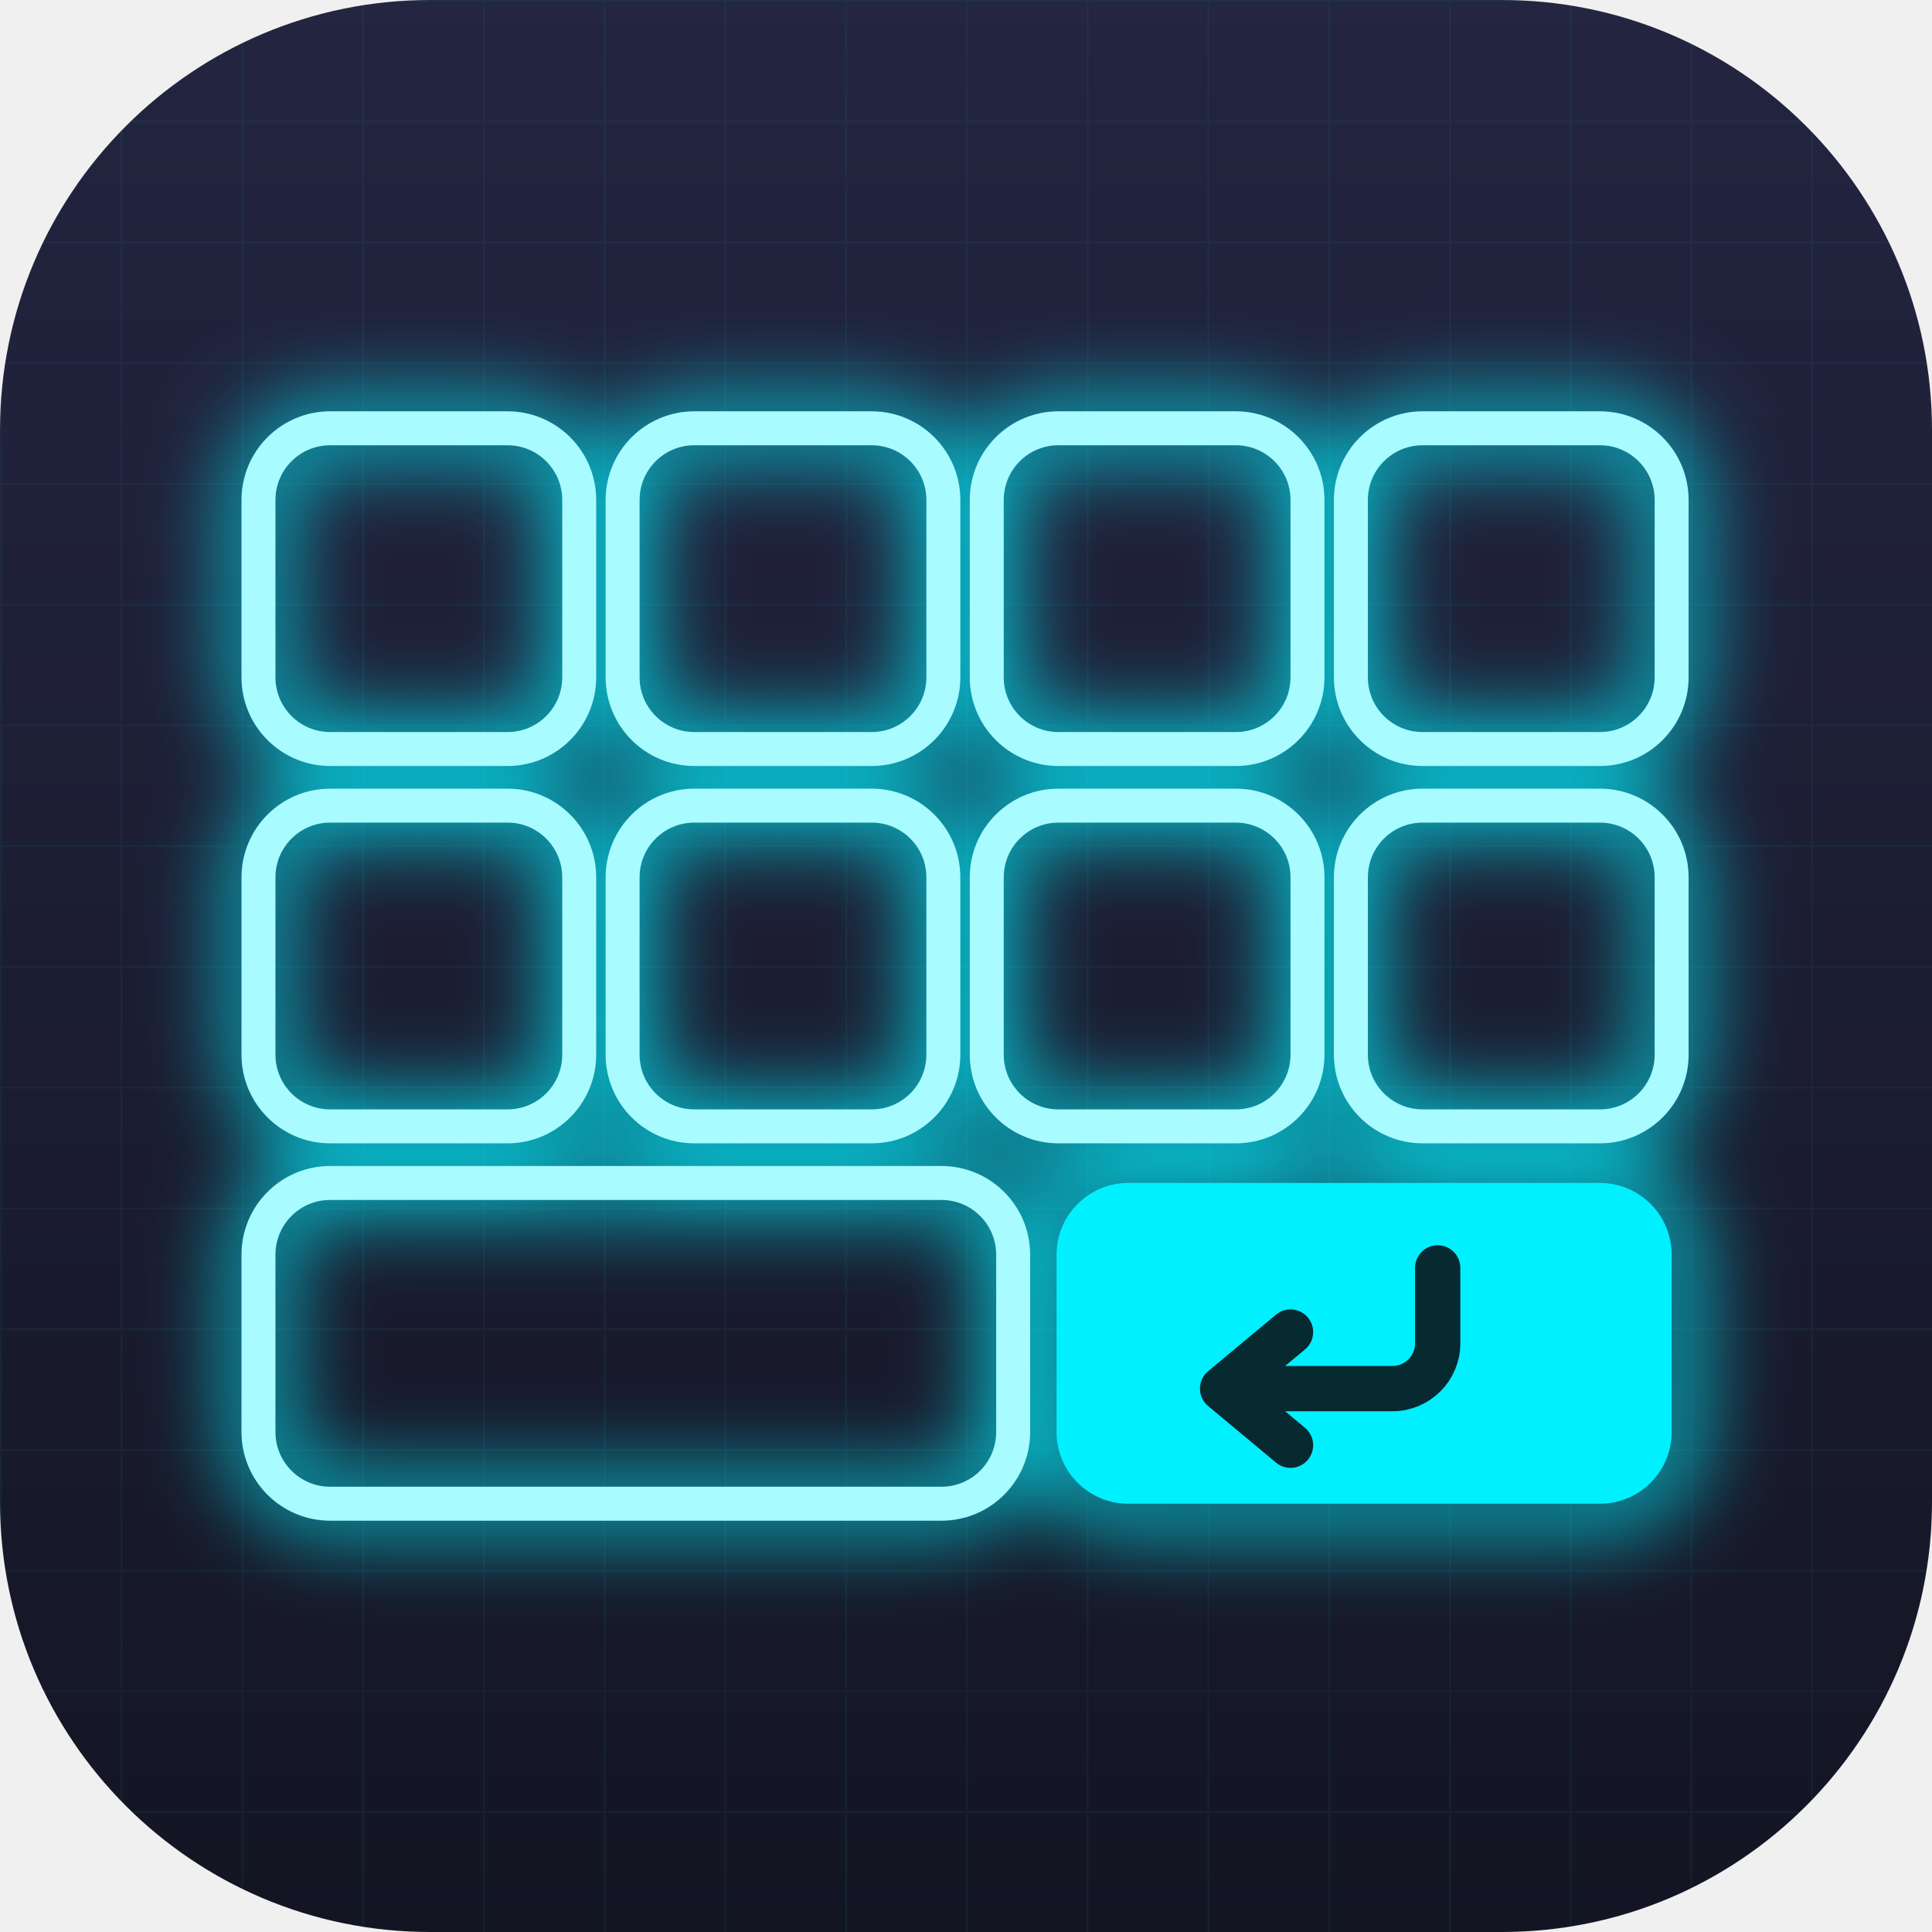
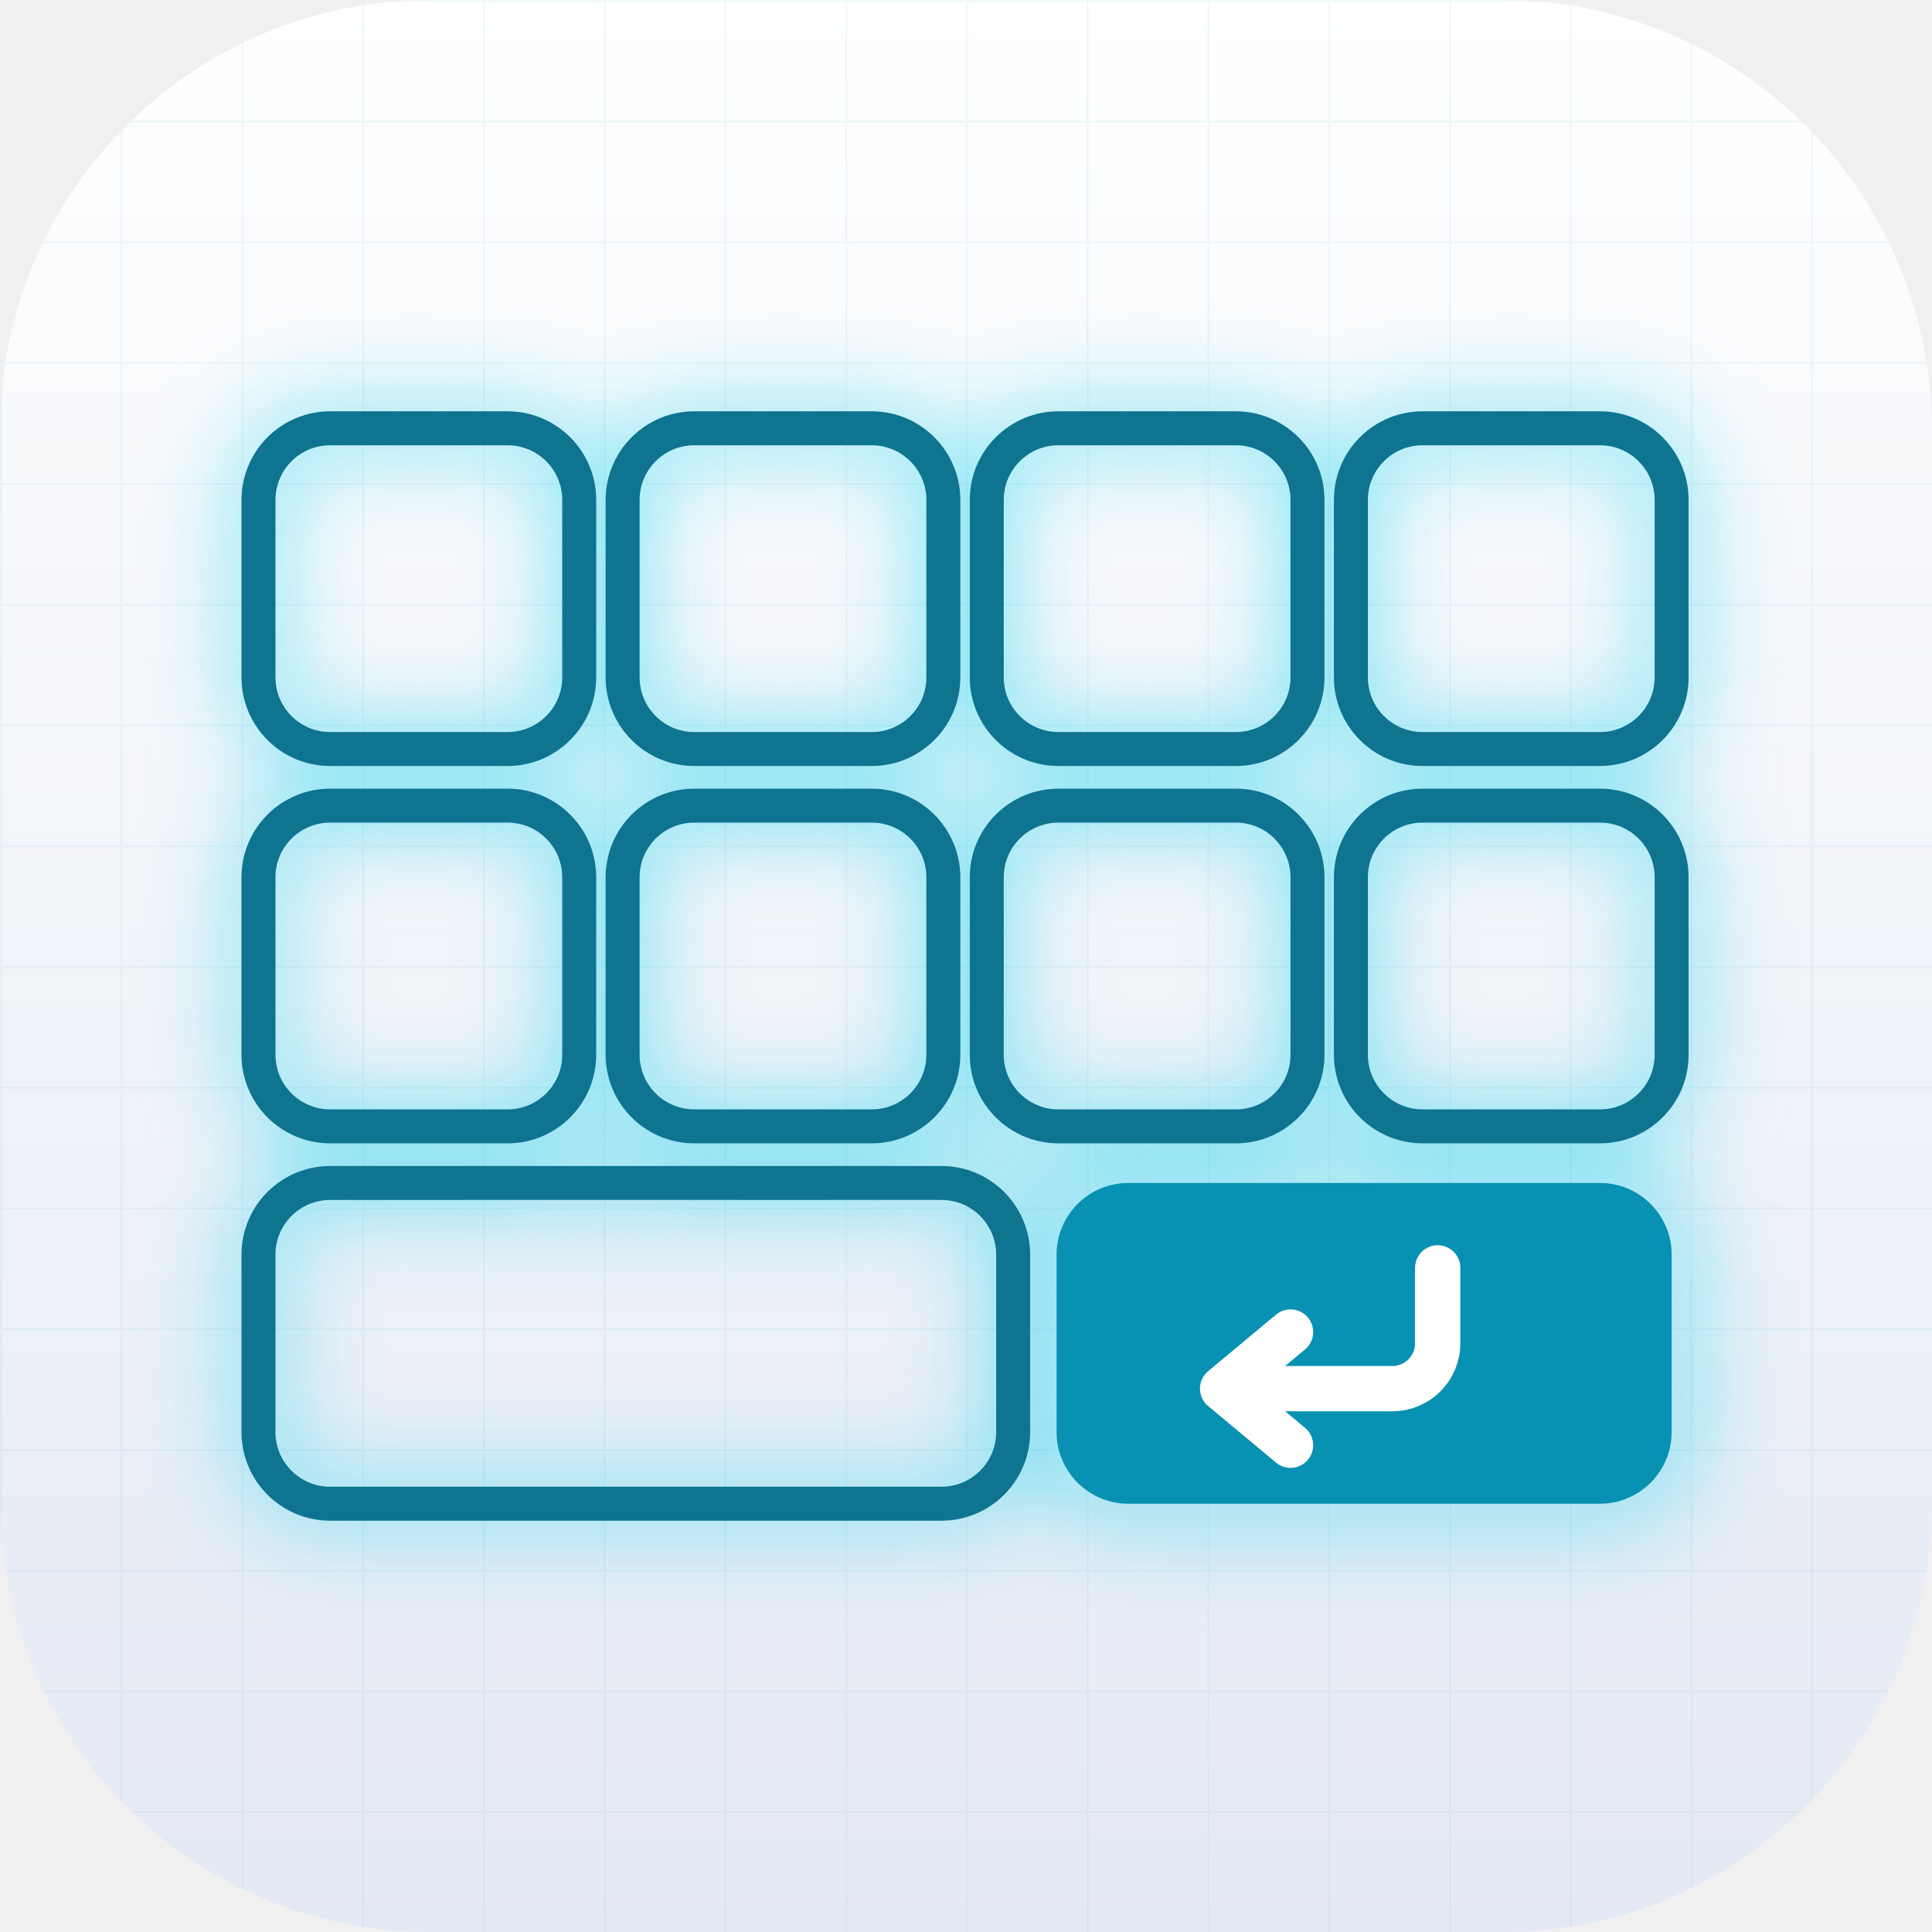
<svg xmlns="http://www.w3.org/2000/svg" viewBox="0 0 1024 1024">
  <defs>
    <linearGradient id="bg" x1="0" y1="0" x2="0" y2="1">
-       <stop offset="0" stop-color="#232541" />
-       <stop offset="1" stop-color="#141523" />
+       <stop offset="0" stop-color="#ffffff" />
+       <stop offset="1" stop-color="#e3e9f4" />
    </linearGradient>
    <pattern id="grid" width="64" height="64" patternUnits="userSpaceOnUse">
-       <path d="M64 0H0V64" fill="none" stroke="#00f0ff" stroke-opacity="0.05" stroke-width="2" />
+       <path d="M64 0H0V64" fill="none" stroke="#0891b2" stroke-opacity="0.06" stroke-width="2" />
    </pattern>
    <filter id="glow" x="-60%" y="-60%" width="220%" height="220%">
      <feGaussianBlur stdDeviation="22" />
    </filter>
  </defs>
  <rect width="1024" height="1024" rx="228" fill="url(#bg)" />
  <rect width="1024" height="1024" rx="228" fill="url(#grid)" />
-   <g fill="none" stroke="#00f0ff" stroke-width="30" filter="url(#glow)" opacity="0.8">
+   <g fill="none" stroke="#22d3ee" stroke-width="30" filter="url(#glow)" opacity="0.5">
    <rect x="137" y="227" width="170" height="170" rx="38" />
    <rect x="330" y="227" width="170" height="170" rx="38" />
    <rect x="523" y="227" width="170" height="170" rx="38" />
    <rect x="716" y="227" width="170" height="170" rx="38" />
    <rect x="137" y="427" width="170" height="170" rx="38" />
    <rect x="330" y="427" width="170" height="170" rx="38" />
    <rect x="523" y="427" width="170" height="170" rx="38" />
    <rect x="716" y="427" width="170" height="170" rx="38" />
    <rect x="137" y="627" width="400" height="170" rx="38" />
    <rect x="560" y="627" width="326" height="170" rx="38" />
  </g>
-   <g fill="none" stroke="#a8fbff" stroke-width="18">
+   <g fill="none" stroke="#0e7490" stroke-width="18">
    <rect x="137" y="227" width="170" height="170" rx="38" />
    <rect x="330" y="227" width="170" height="170" rx="38" />
    <rect x="523" y="227" width="170" height="170" rx="38" />
    <rect x="716" y="227" width="170" height="170" rx="38" />
    <rect x="137" y="427" width="170" height="170" rx="38" />
    <rect x="330" y="427" width="170" height="170" rx="38" />
    <rect x="523" y="427" width="170" height="170" rx="38" />
    <rect x="716" y="427" width="170" height="170" rx="38" />
    <rect x="137" y="627" width="400" height="170" rx="38" />
  </g>
-   <rect x="560" y="627" width="326" height="170" rx="38" fill="#00f0ff" />
-   <g fill="none" stroke="#062a30" stroke-width="24" stroke-linecap="round" stroke-linejoin="round">
+   <rect x="560" y="627" width="326" height="170" rx="38" fill="#0891b2" />
+   <g fill="none" stroke="#ffffff" stroke-width="24" stroke-linecap="round" stroke-linejoin="round">
    <path d="M 762 672 V 712 A 24 24 0 0 1 738 736 H 654" />
    <path d="M 684 706 L 648 736 L 684 766" />
  </g>
</svg>
